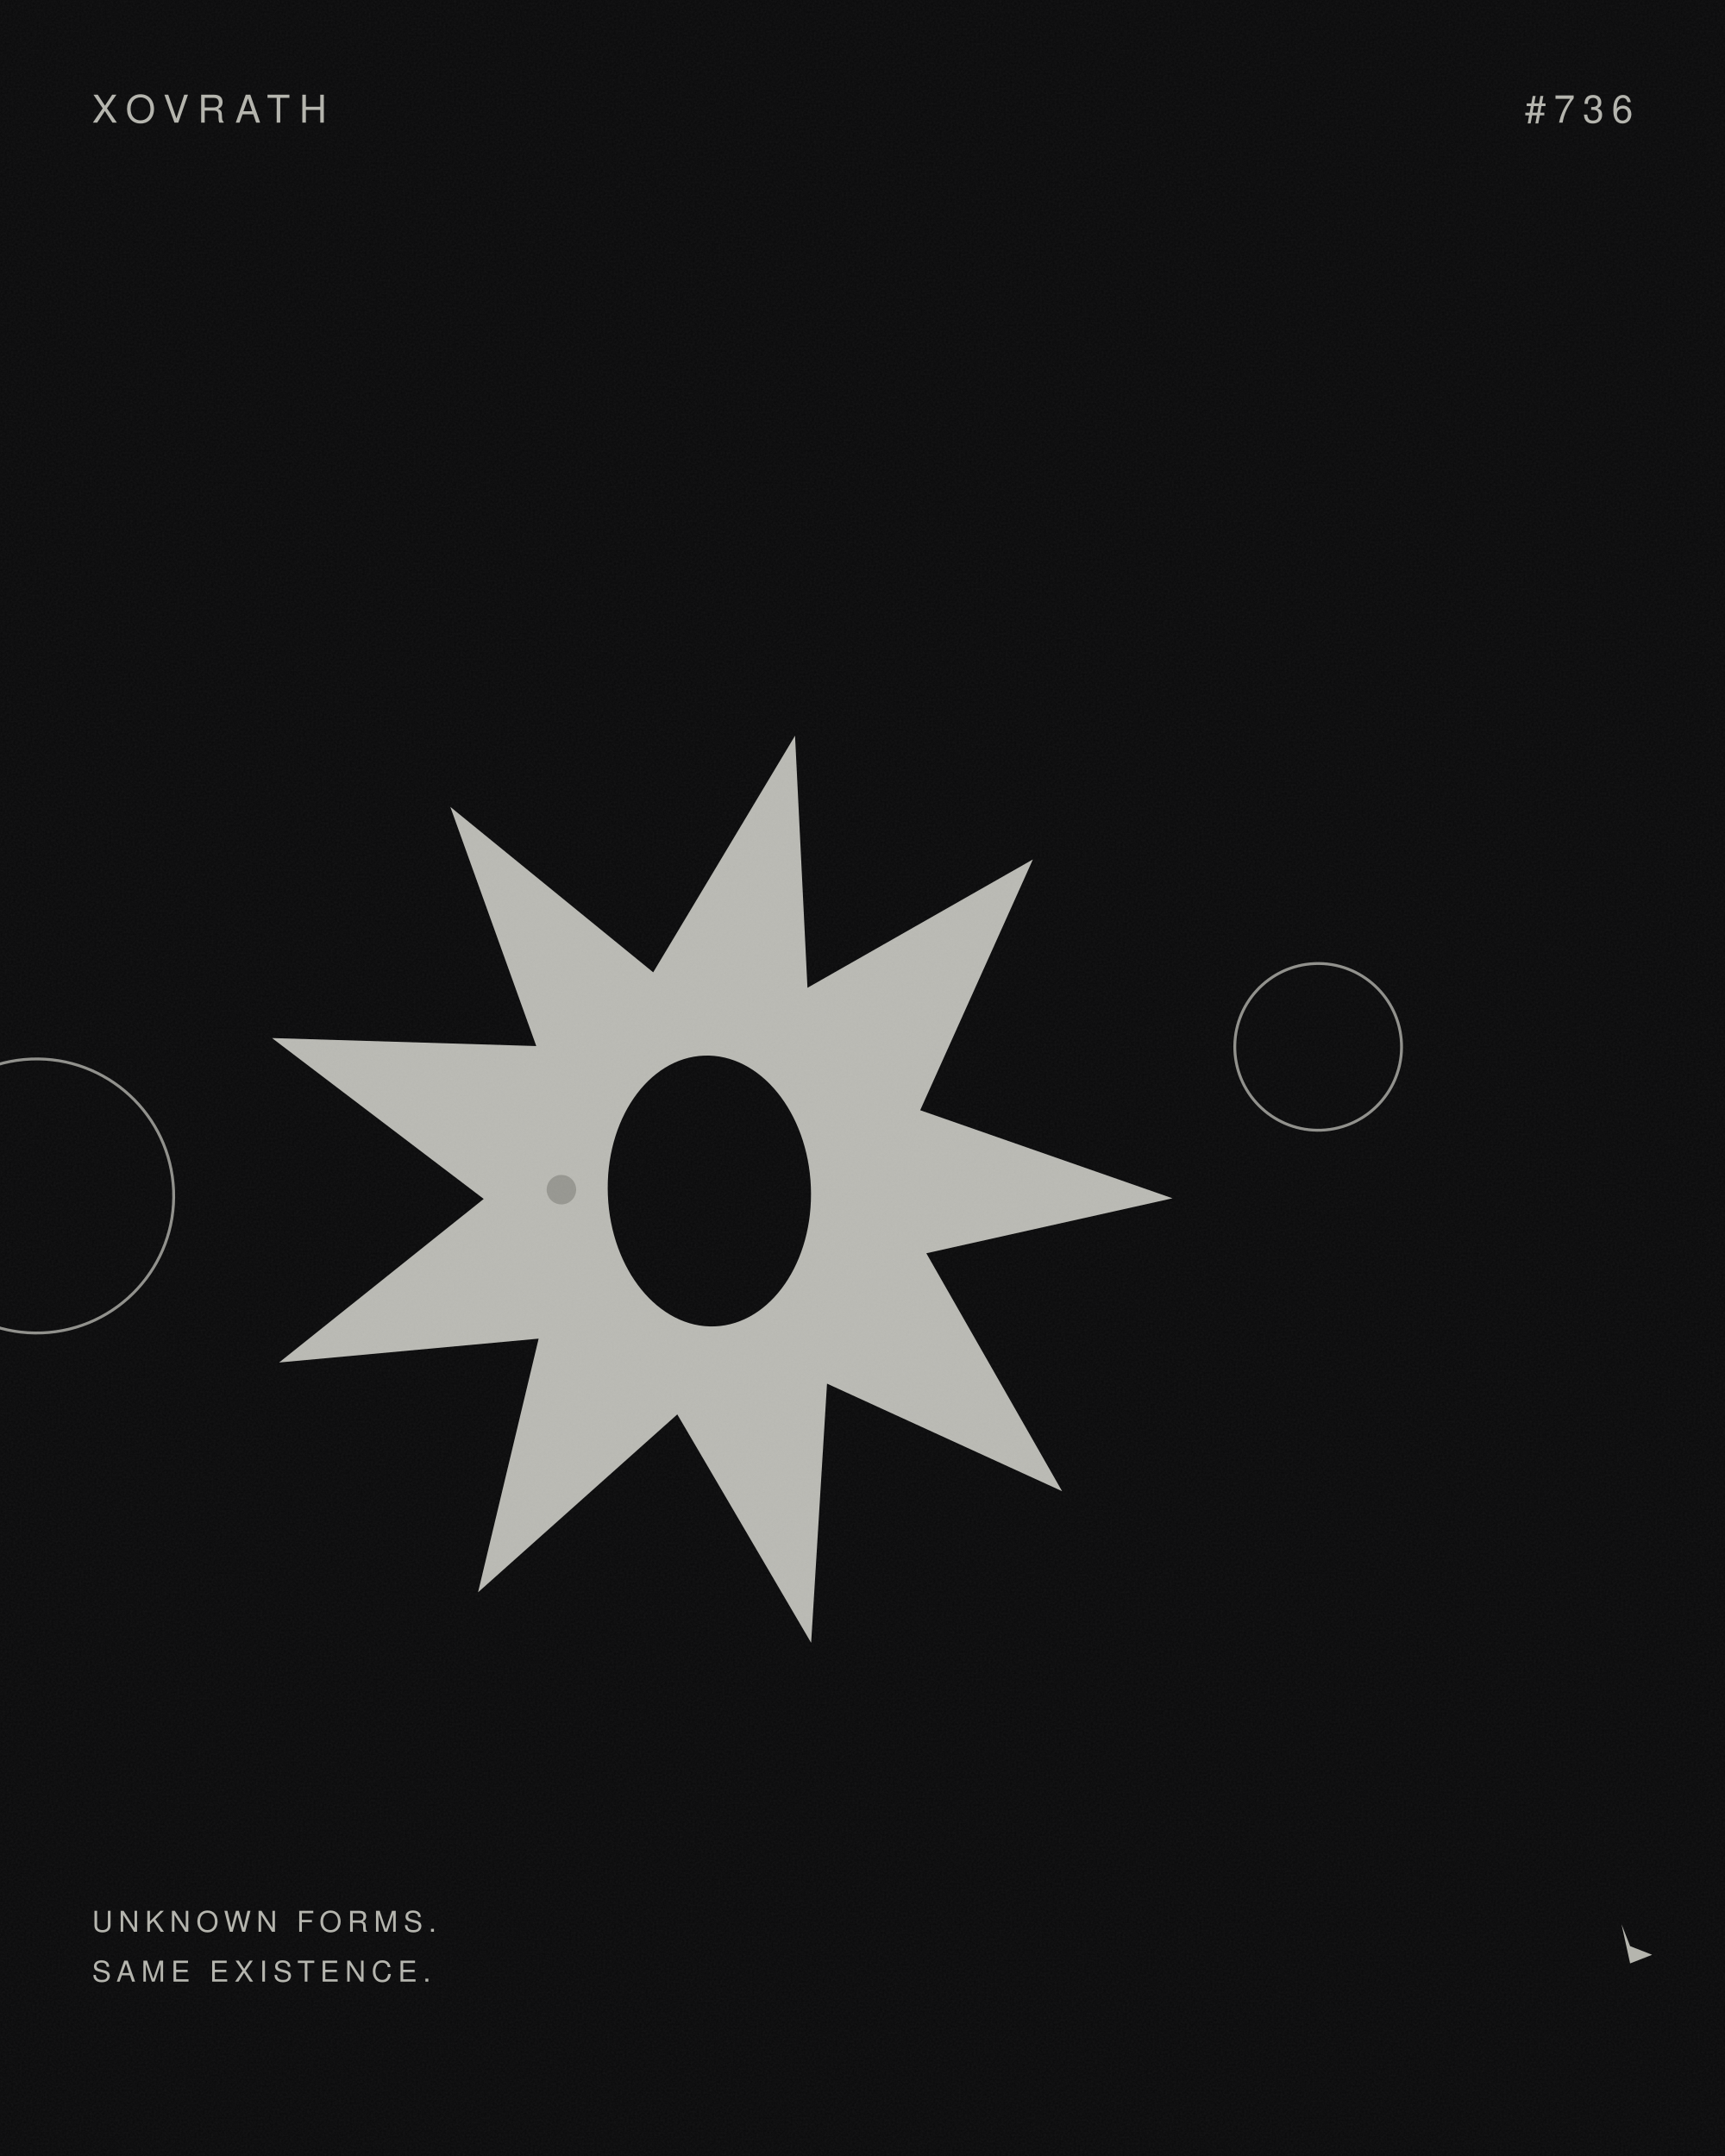
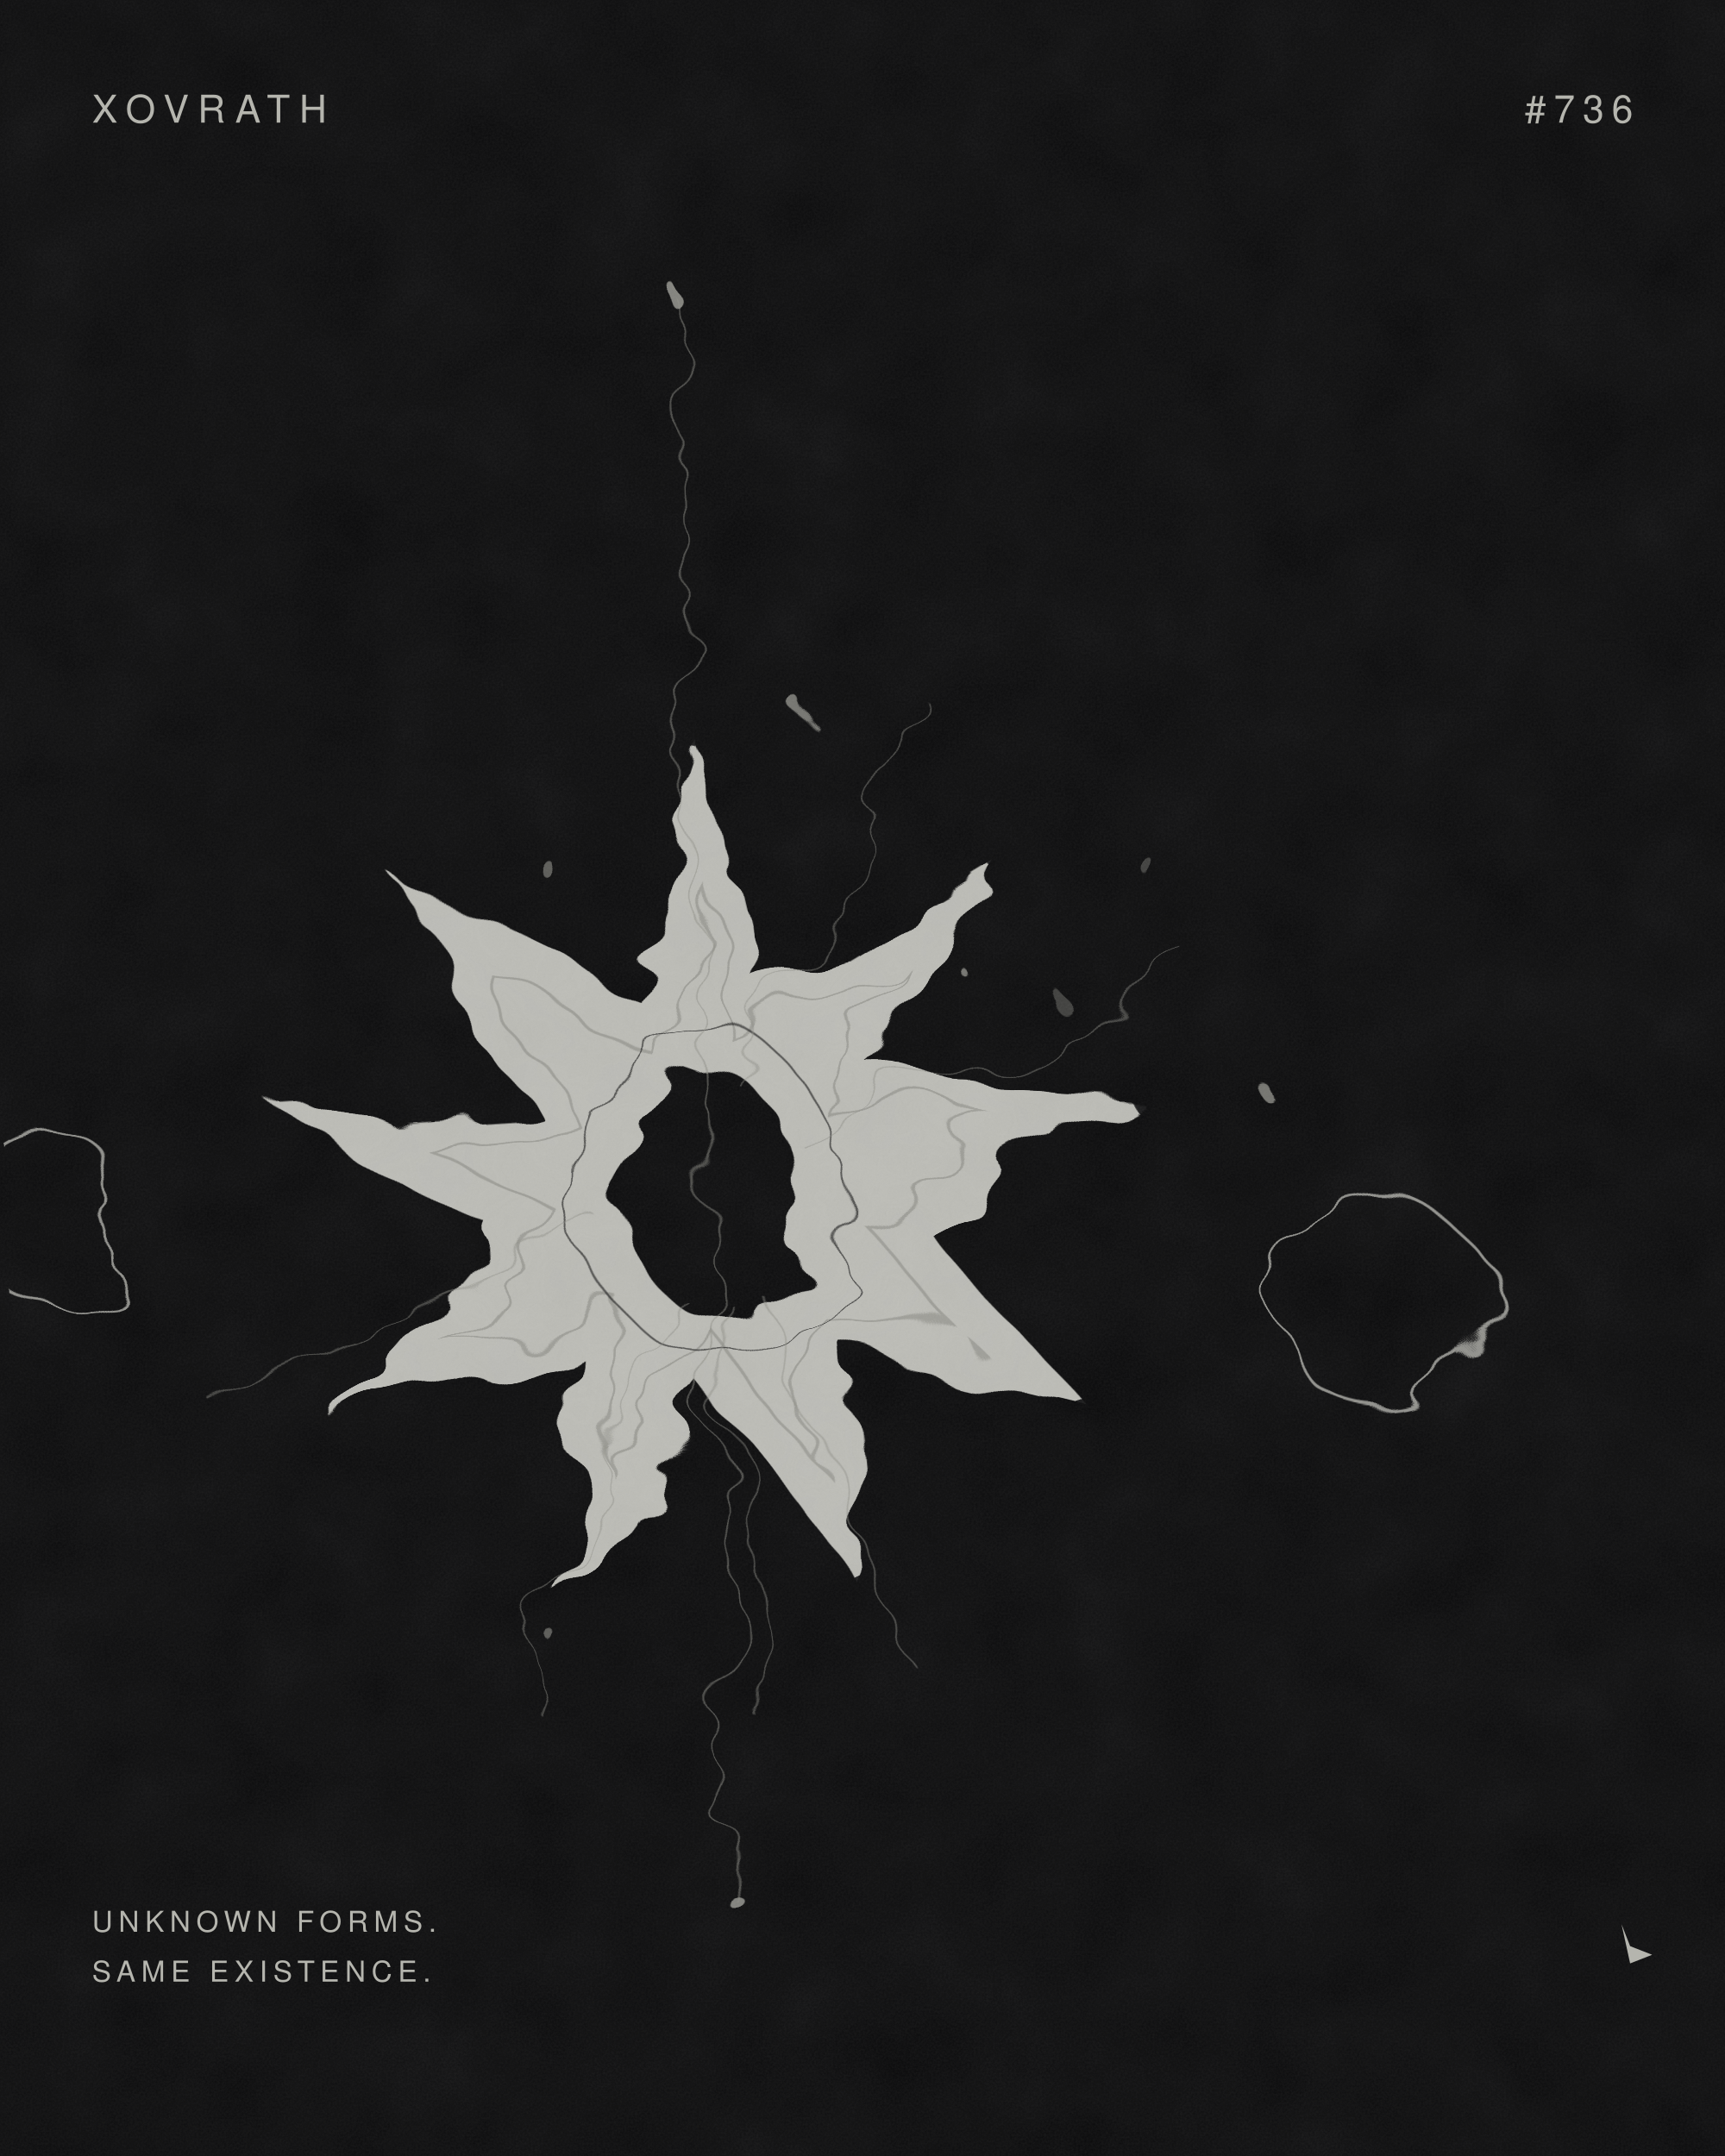
<svg xmlns="http://www.w3.org/2000/svg" viewBox="0 0 900 1125" width="900" height="1125">
+   <defs>
+     <filter id="warp" x="-20%" y="-20%" width="140%" height="140%">
+       <feTurbulence type="fractalNoise" baseFrequency="0.012 0.02" numOctaves="3" seed="57" result="n" />
+       <feDisplacementMap in="SourceGraphic" in2="n" scale="55" />
+     </filter>
+     <filter id="g">
+       <feTurbulence type="fractalNoise" baseFrequency="0.9" numOctaves="2" stitchTiles="stitch" />
+       <feColorMatrix type="saturate" values="0" />
+     </filter>
+     <filter id="g2">
+       <feTurbulence type="fractalNoise" baseFrequency="0.02" numOctaves="4" seed="3" stitchTiles="stitch" />
+       <feColorMatrix type="saturate" values="0" />
+     </filter>
+   </defs>
  <rect width="900" height="1125" fill="#0a0a0b" />
  <g transform="rotate(-2.3 450 545)">
-     <polygon points="608.4,631.7 478.9,655.2 544.7,782.1 424.4,721.1 410.7,855.9 345.7,734 238.1,822.6 275,691.6 139.2,698.6 249.3,617.6 142.3,529.3 279.9,539 240.1,412.5 342.4,503 421.3,382.6 422.5,514.3 542.7,452.1 478.7,580.5" fill="#c9c9c2" fill-opacity="0.92" />
-     <ellipse cx="367.1" cy="618.2" rx="53" ry="70.7" fill="#0a0a0b" />
-     <circle cx="16.3" cy="606.7" r="71.5" fill="none" stroke="#c9c9c2" stroke-width="1.5" opacity="0.7" />
-     <circle cx="687.5" cy="555.8" r="43.5" fill="none" stroke="#c9c9c2" stroke-width="1.5" opacity="0.7" />
-     <circle cx="290" cy="614.4" r="7.7" fill="#8f8f88" opacity="0.8" />
+     <g filter="url(#warp)">
+       <polygon points="377.7,391 401.9,514.8 520,449.8 462.3,564.8 590.8,577.4 474.4,637.8 560.2,738.3 435.5,703.2 443.1,832.5 366.7,727.3 284.4,830.1 294.2,699.4 173,736.7 260.3,640.4 145,569.1 271.1,566.3 212.5,451.4 331.7,514.9" fill="#c9c9c2" fill-opacity="0.93" />
+       <polygon points="374.3,463.7 390.8,547.9 471.1,503.7 431.8,581.9 519.2,590.5 440.1,631.5 498.4,699.9 413.6,676 418.8,763.9 366.8,692.4 310.9,762.3 317.5,673.4 235.1,698.8 294.5,633.3 216.1,584.8 301.8,582.9 262,504.8 343,548" fill="none" stroke="#8f8f88" stroke-width="1.5" opacity="0.65" />
+       <ellipse cx="367.1" cy="618.2" rx="45.8" ry="63.3" fill="#0a0a0b" />
+       <ellipse cx="367.1" cy="618.2" rx="67.7" ry="85.1" fill="none" stroke="#0a0a0b" stroke-width="1" opacity="0.6" />
+       <line x1="389.9" y1="568.6" x2="485.2" y2="361.6" stroke="#8f8f88" stroke-width="1" opacity="0.45" />
+       <line x1="316" y1="637.4" x2="102.8" y2="717.7" stroke="#8f8f88" stroke-width="1" opacity="0.45" />
+       <line x1="417.7" y1="597.7" x2="628.8" y2="512.1" stroke="#8f8f88" stroke-width="1" opacity="0.45" />
+       <line x1="346.4" y1="668.7" x2="259.8" y2="879.4" stroke="#8f8f88" stroke-width="1" opacity="0.45" />
+       <line x1="387.7" y1="668.7" x2="474" y2="879.6" stroke="#8f8f88" stroke-width="1" opacity="0.45" />
+       <line x1="371" y1="672.6" x2="387.3" y2="899.9" stroke="#8f8f88" stroke-width="1" opacity="0.45" />
+       <circle cx="20.3" cy="615.2" r="43.7" fill="none" stroke="#c9c9c2" stroke-width="1.5" opacity="0.7" />
+       <circle cx="714.3" cy="690" r="54.6" fill="none" stroke="#c9c9c2" stroke-width="1.5" opacity="0.7" />
+       <circle cx="377.7" cy="391" r="4.1" fill="#0a0a0b" opacity="0.9" />
+       <circle cx="520" cy="449.8" r="3.2" fill="#0a0a0b" opacity="0.9" />
+       <circle cx="590.8" cy="577.4" r="5.6" fill="#0a0a0b" opacity="0.9" />
+       <circle cx="560.2" cy="738.3" r="5.7" fill="#0a0a0b" opacity="0.9" />
+       <circle cx="443.1" cy="832.5" r="5.5" fill="#0a0a0b" opacity="0.9" />
+       <line x1="366.8" y1="150" x2="366.8" y2="990" stroke="#8f8f88" stroke-width="1" opacity="0.5" />
+       <circle cx="366.8" cy="150" r="4.3" fill="#8f8f88" opacity="0.9" />
+       <circle cx="366.8" cy="990" r="3.8" fill="#8f8f88" opacity="0.9" />
+       <circle cx="506.8" cy="511.8" r="1.8" fill="#8f8f88" opacity="0.8" />
+       <circle cx="284.8" cy="856.3" r="2.7" fill="#8f8f88" opacity="0.6" />
+       <circle cx="613.6" cy="469.4" r="4.1" fill="#8f8f88" opacity="0.4" />
+       <circle cx="423.3" cy="367.3" r="3.4" fill="#8f8f88" opacity="0.8" />
+       <circle cx="289.3" cy="446.7" r="4" fill="#8f8f88" opacity="0.6" />
+       <circle cx="551.3" cy="524.6" r="4.1" fill="#8f8f88" opacity="0.4" />
+       <circle cx="658" cy="577.1" r="3.4" fill="#8f8f88" opacity="0.8" />
+     </g>
  </g>
-   <filter id="g">
-     <feTurbulence type="fractalNoise" baseFrequency="0.9" numOctaves="2" stitchTiles="stitch" />
-     <feColorMatrix type="saturate" values="0" />
-   </filter>
-   <rect width="900" height="1125" filter="url(#g)" opacity="0.06" />
+   <rect width="900" height="1125" filter="url(#g)" opacity="0.07" />
+   <rect width="900" height="1125" filter="url(#g2)" opacity="0.06" />
  <text x="48" y="64" font-family="Helvetica, Arial, sans-serif" font-size="20" letter-spacing="5" fill="#b5b5ae">XOVRATH</text>
  <text x="852" y="64" text-anchor="end" font-family="Helvetica, Arial, sans-serif" font-size="20" letter-spacing="4" fill="#b5b5ae">#736</text>
  <text x="48" y="1008" font-family="Helvetica, Arial, sans-serif" font-size="15" letter-spacing="3" fill="#b5b5ae">UNKNOWN FORMS.</text>
  <text x="48" y="1034" font-family="Helvetica, Arial, sans-serif" font-size="15" letter-spacing="3" fill="#b5b5ae">SAME EXISTENCE.</text>
  <path d="M 846 1004 L 850.5 1015.5 L 862 1020 L 850.5 1024.5 Z" fill="#b5b5ae" />
</svg>
